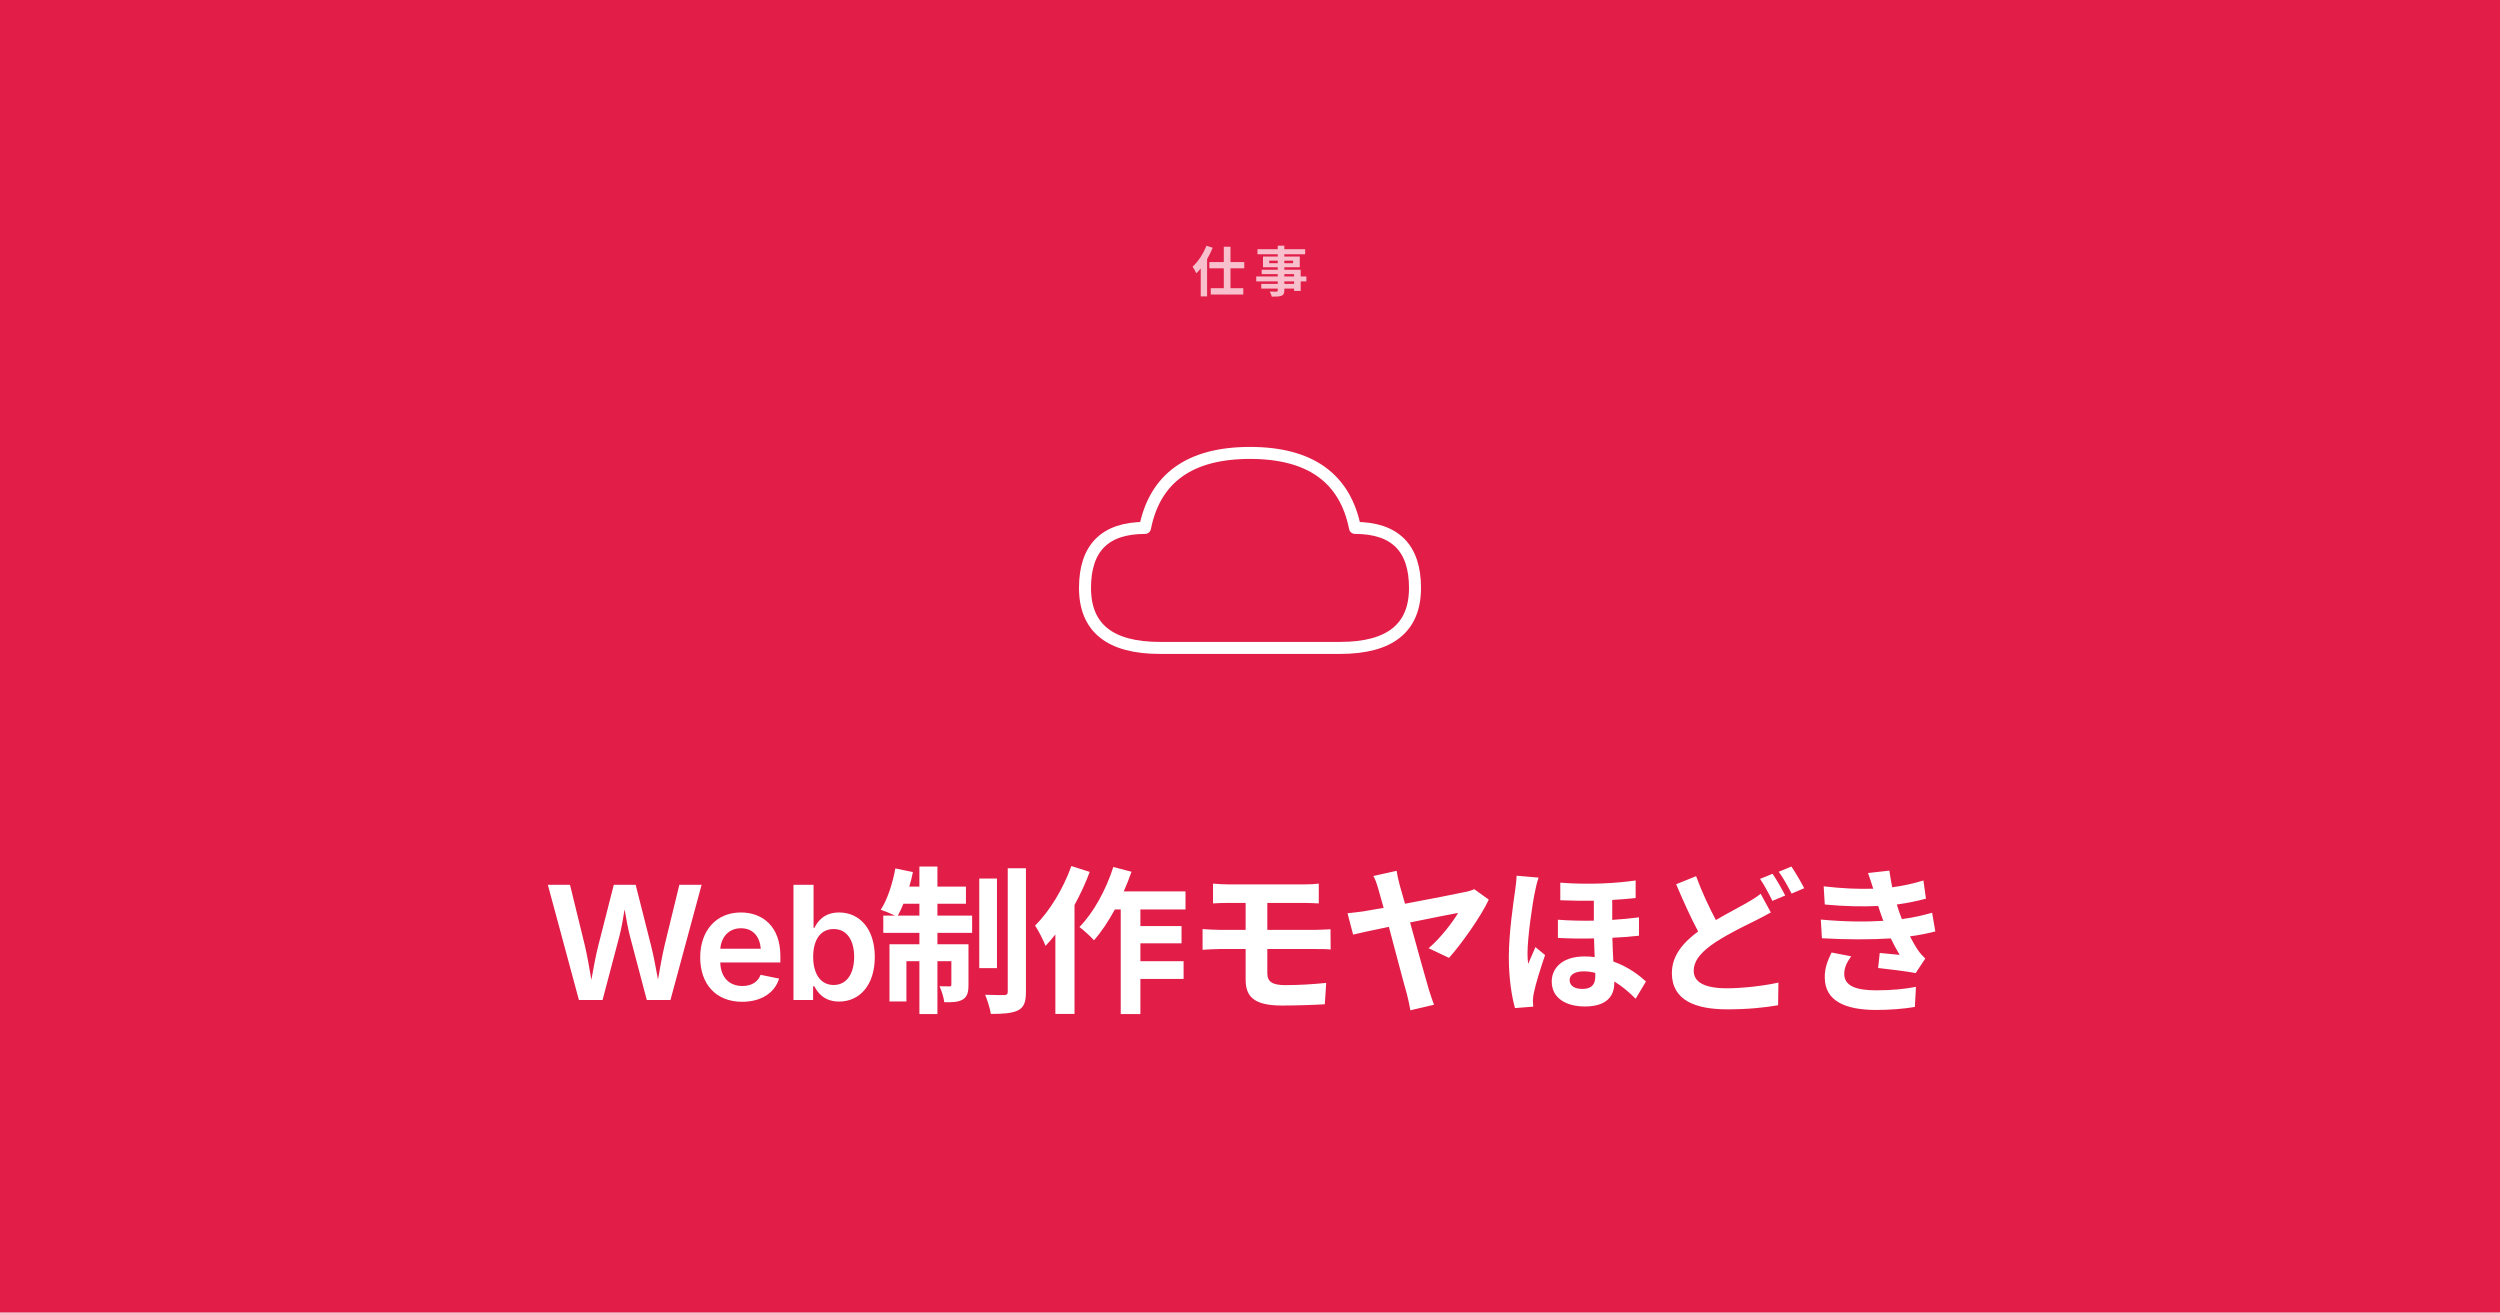
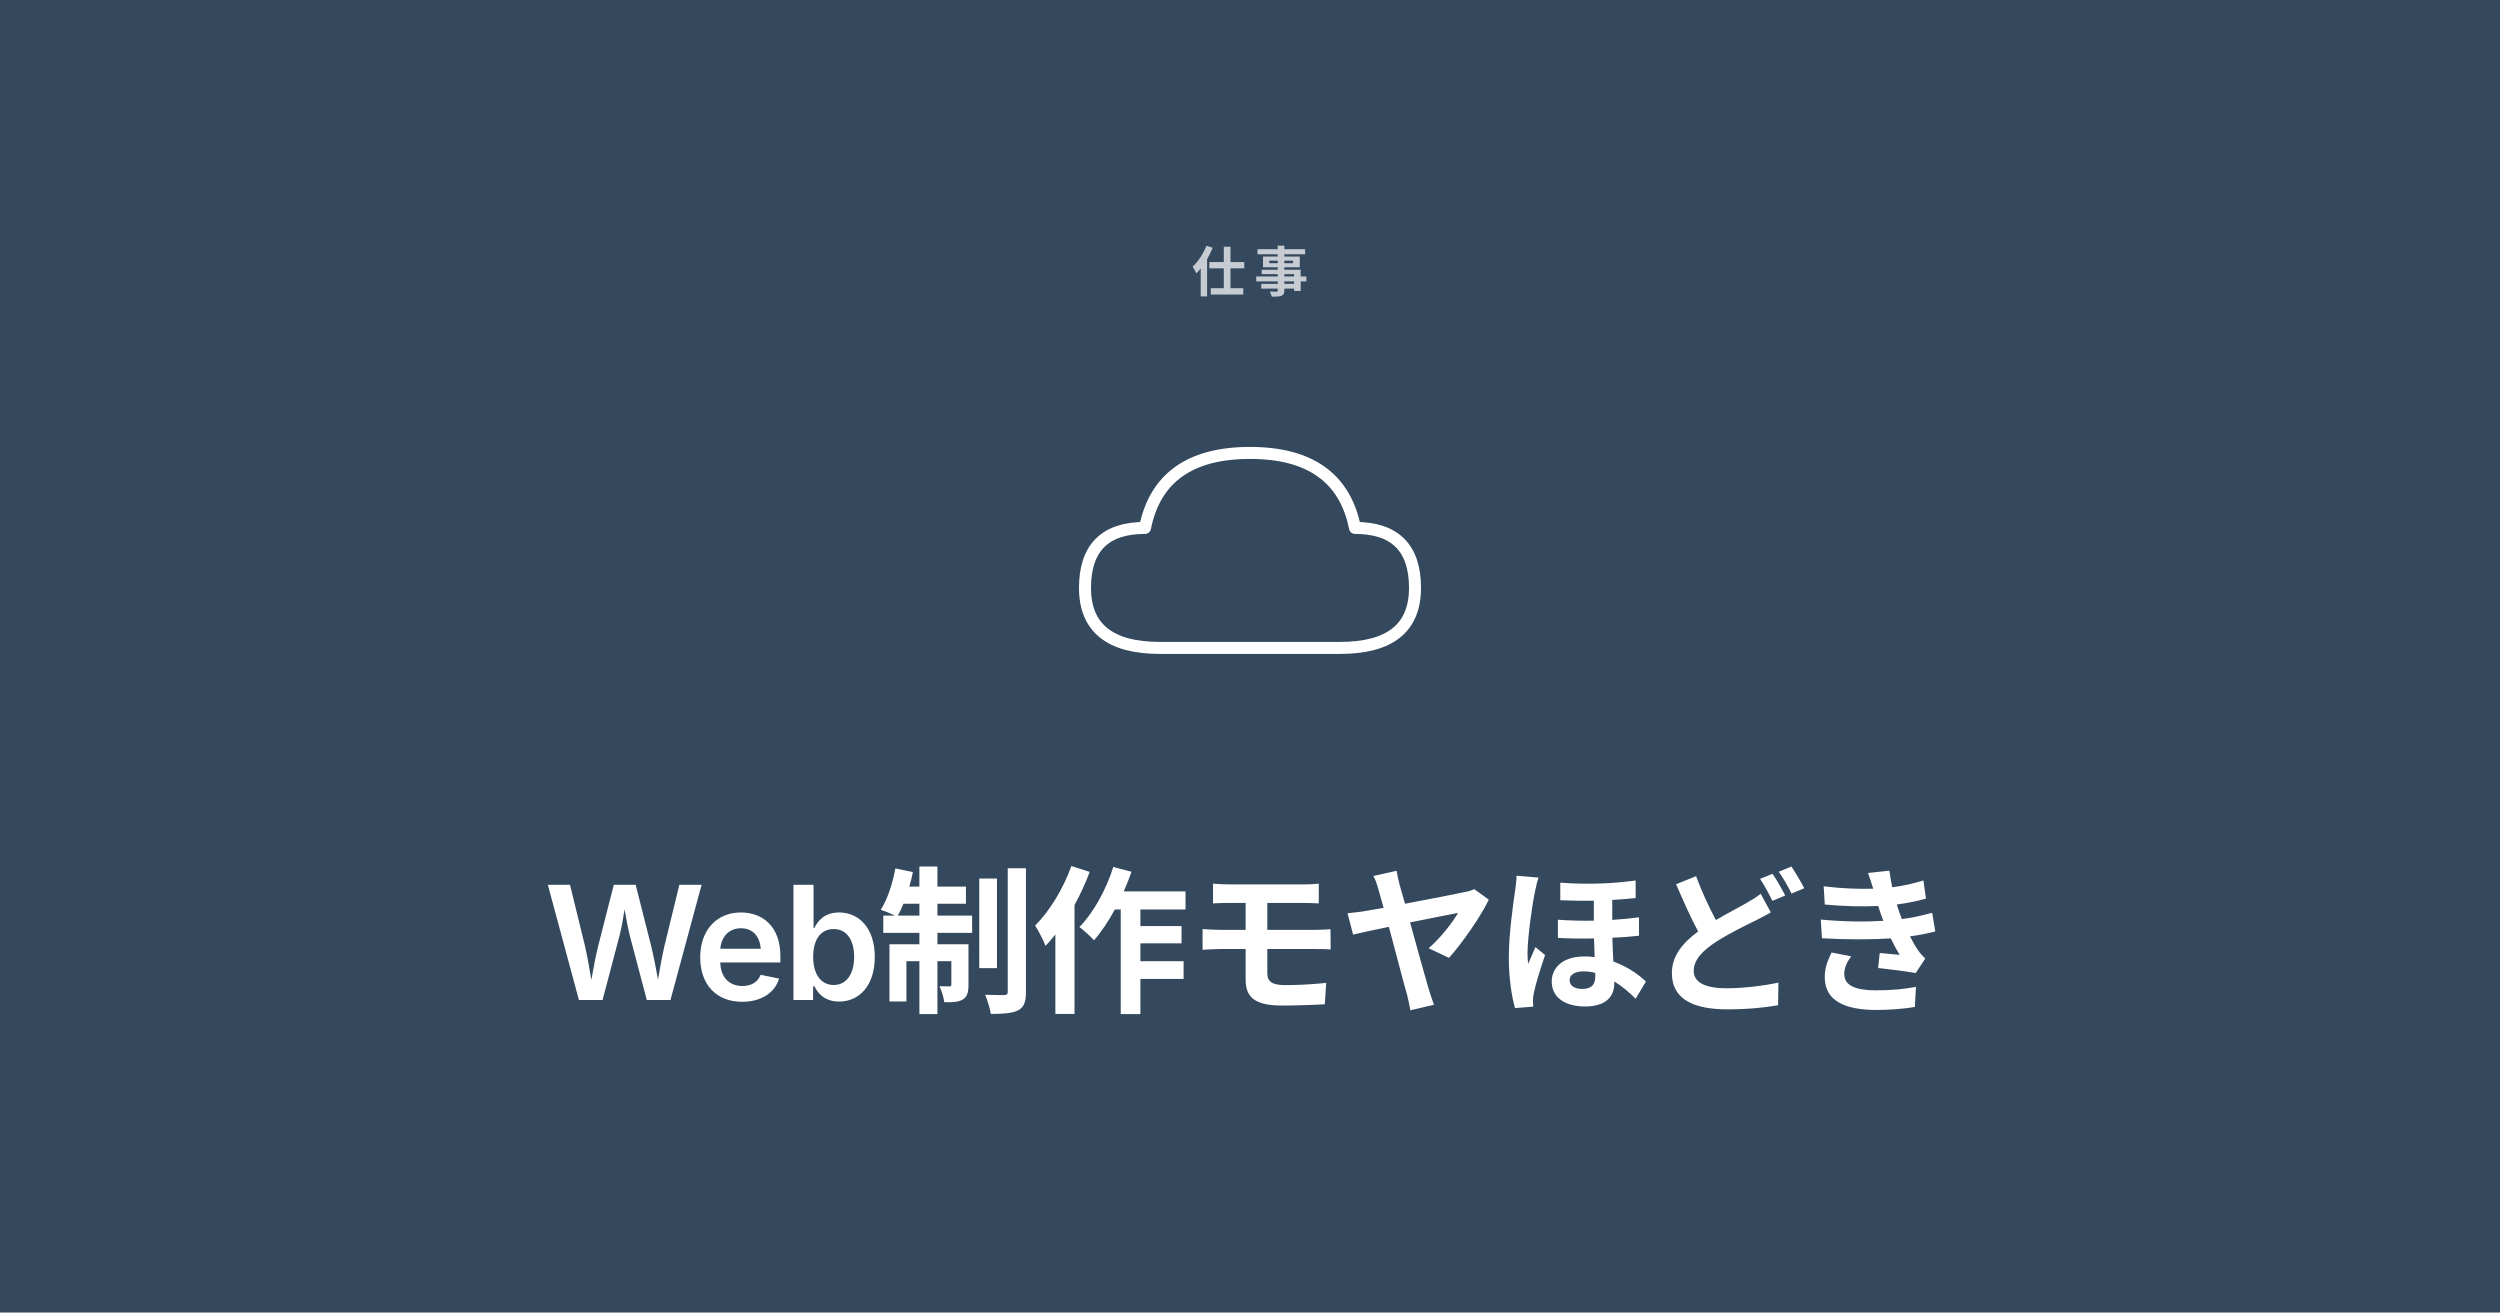
<svg xmlns="http://www.w3.org/2000/svg" viewBox="0 0 1200 630">
-   <rect width="1200" height="630" fill="#e11d48" />
+   <rect width="1200" height="630" fill="#34495e" />
  <text x="600" y="140" font-size="26" font-weight="600" letter-spacing="4" text-anchor="middle" fill="#ffffff" fill-opacity="0.72" font-family="-apple-system, 'Hiragino Sans', 'Noto Sans JP', sans-serif">仕事</text>
  <g transform="translate(600 275) scale(3.6) translate(-32 -32)" fill="none" stroke="#ffffff" stroke-width="1.6" stroke-linecap="round" stroke-linejoin="round">
    <path d="M20 42 Q10 42 10 34 Q10 26 18 26 Q20 16 32 16 Q44 16 46 26 Q54 26 54 34 Q54 42 44 42 Z" />
  </g>
  <text x="600" y="480" font-size="76" font-weight="600" text-anchor="middle" fill="#ffffff" font-family="-apple-system, 'Hiragino Sans', 'Noto Sans JP', sans-serif" letter-spacing="-2">Web制作モヤほどき</text>
</svg>
